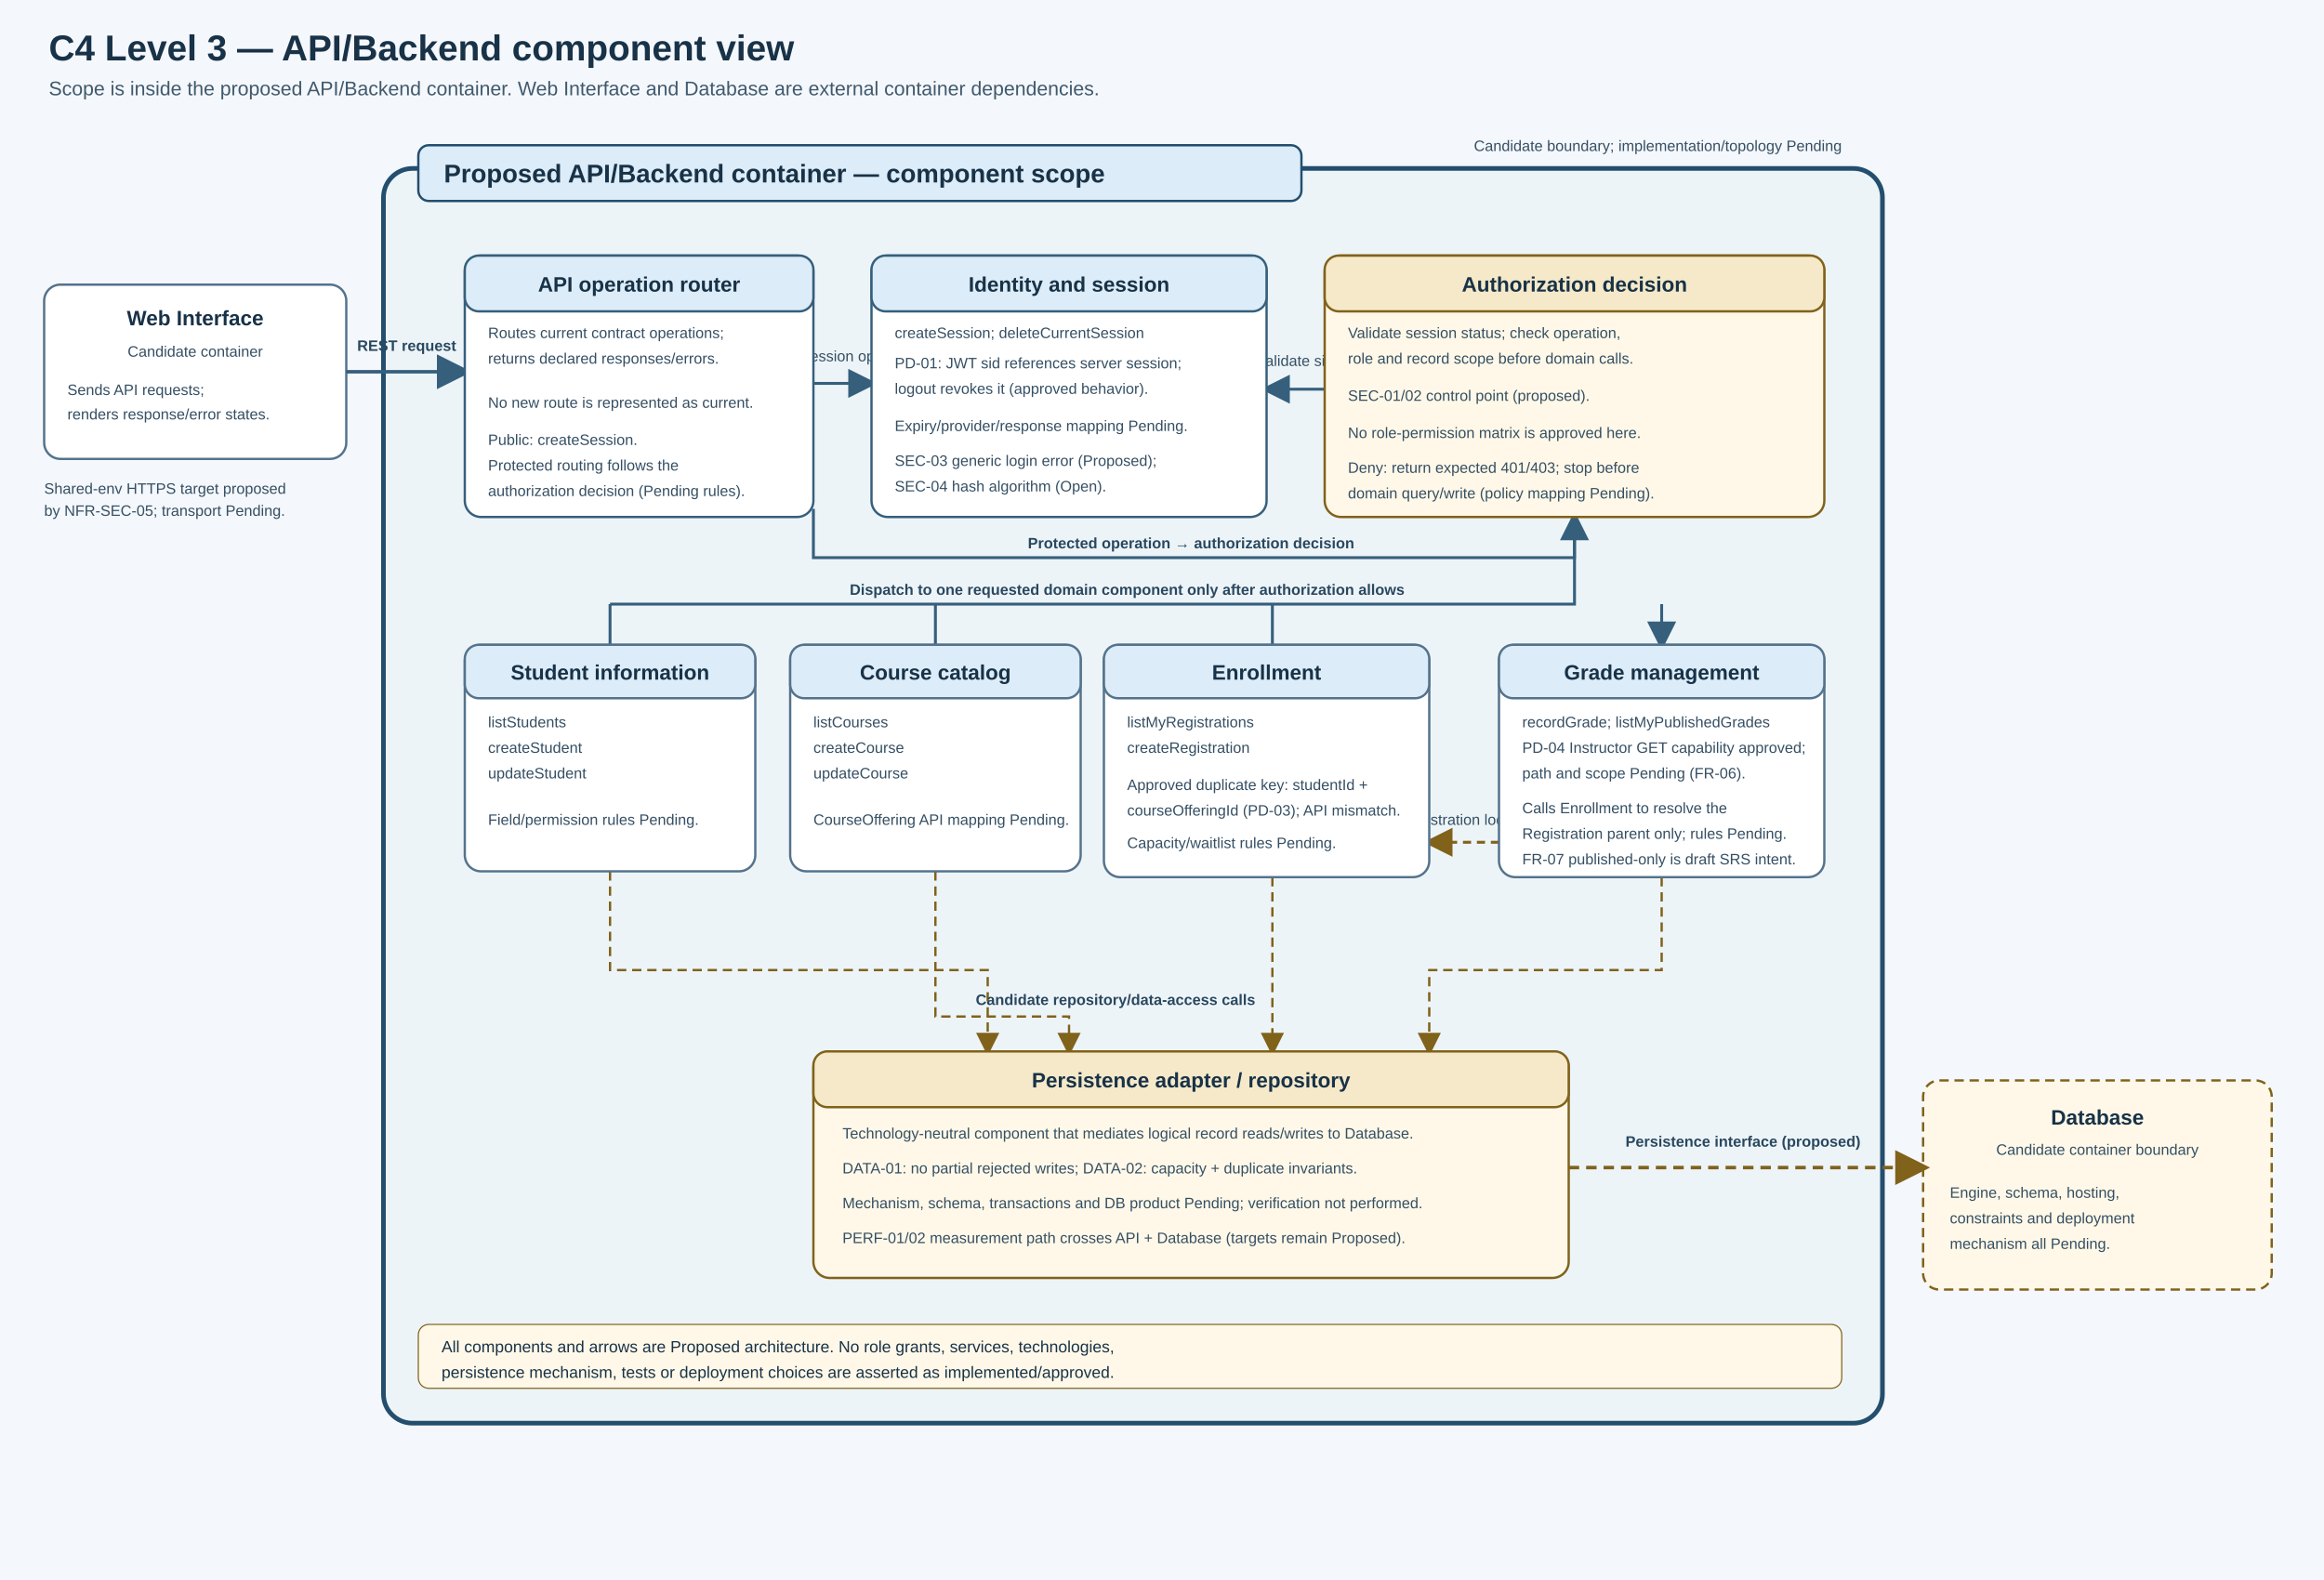
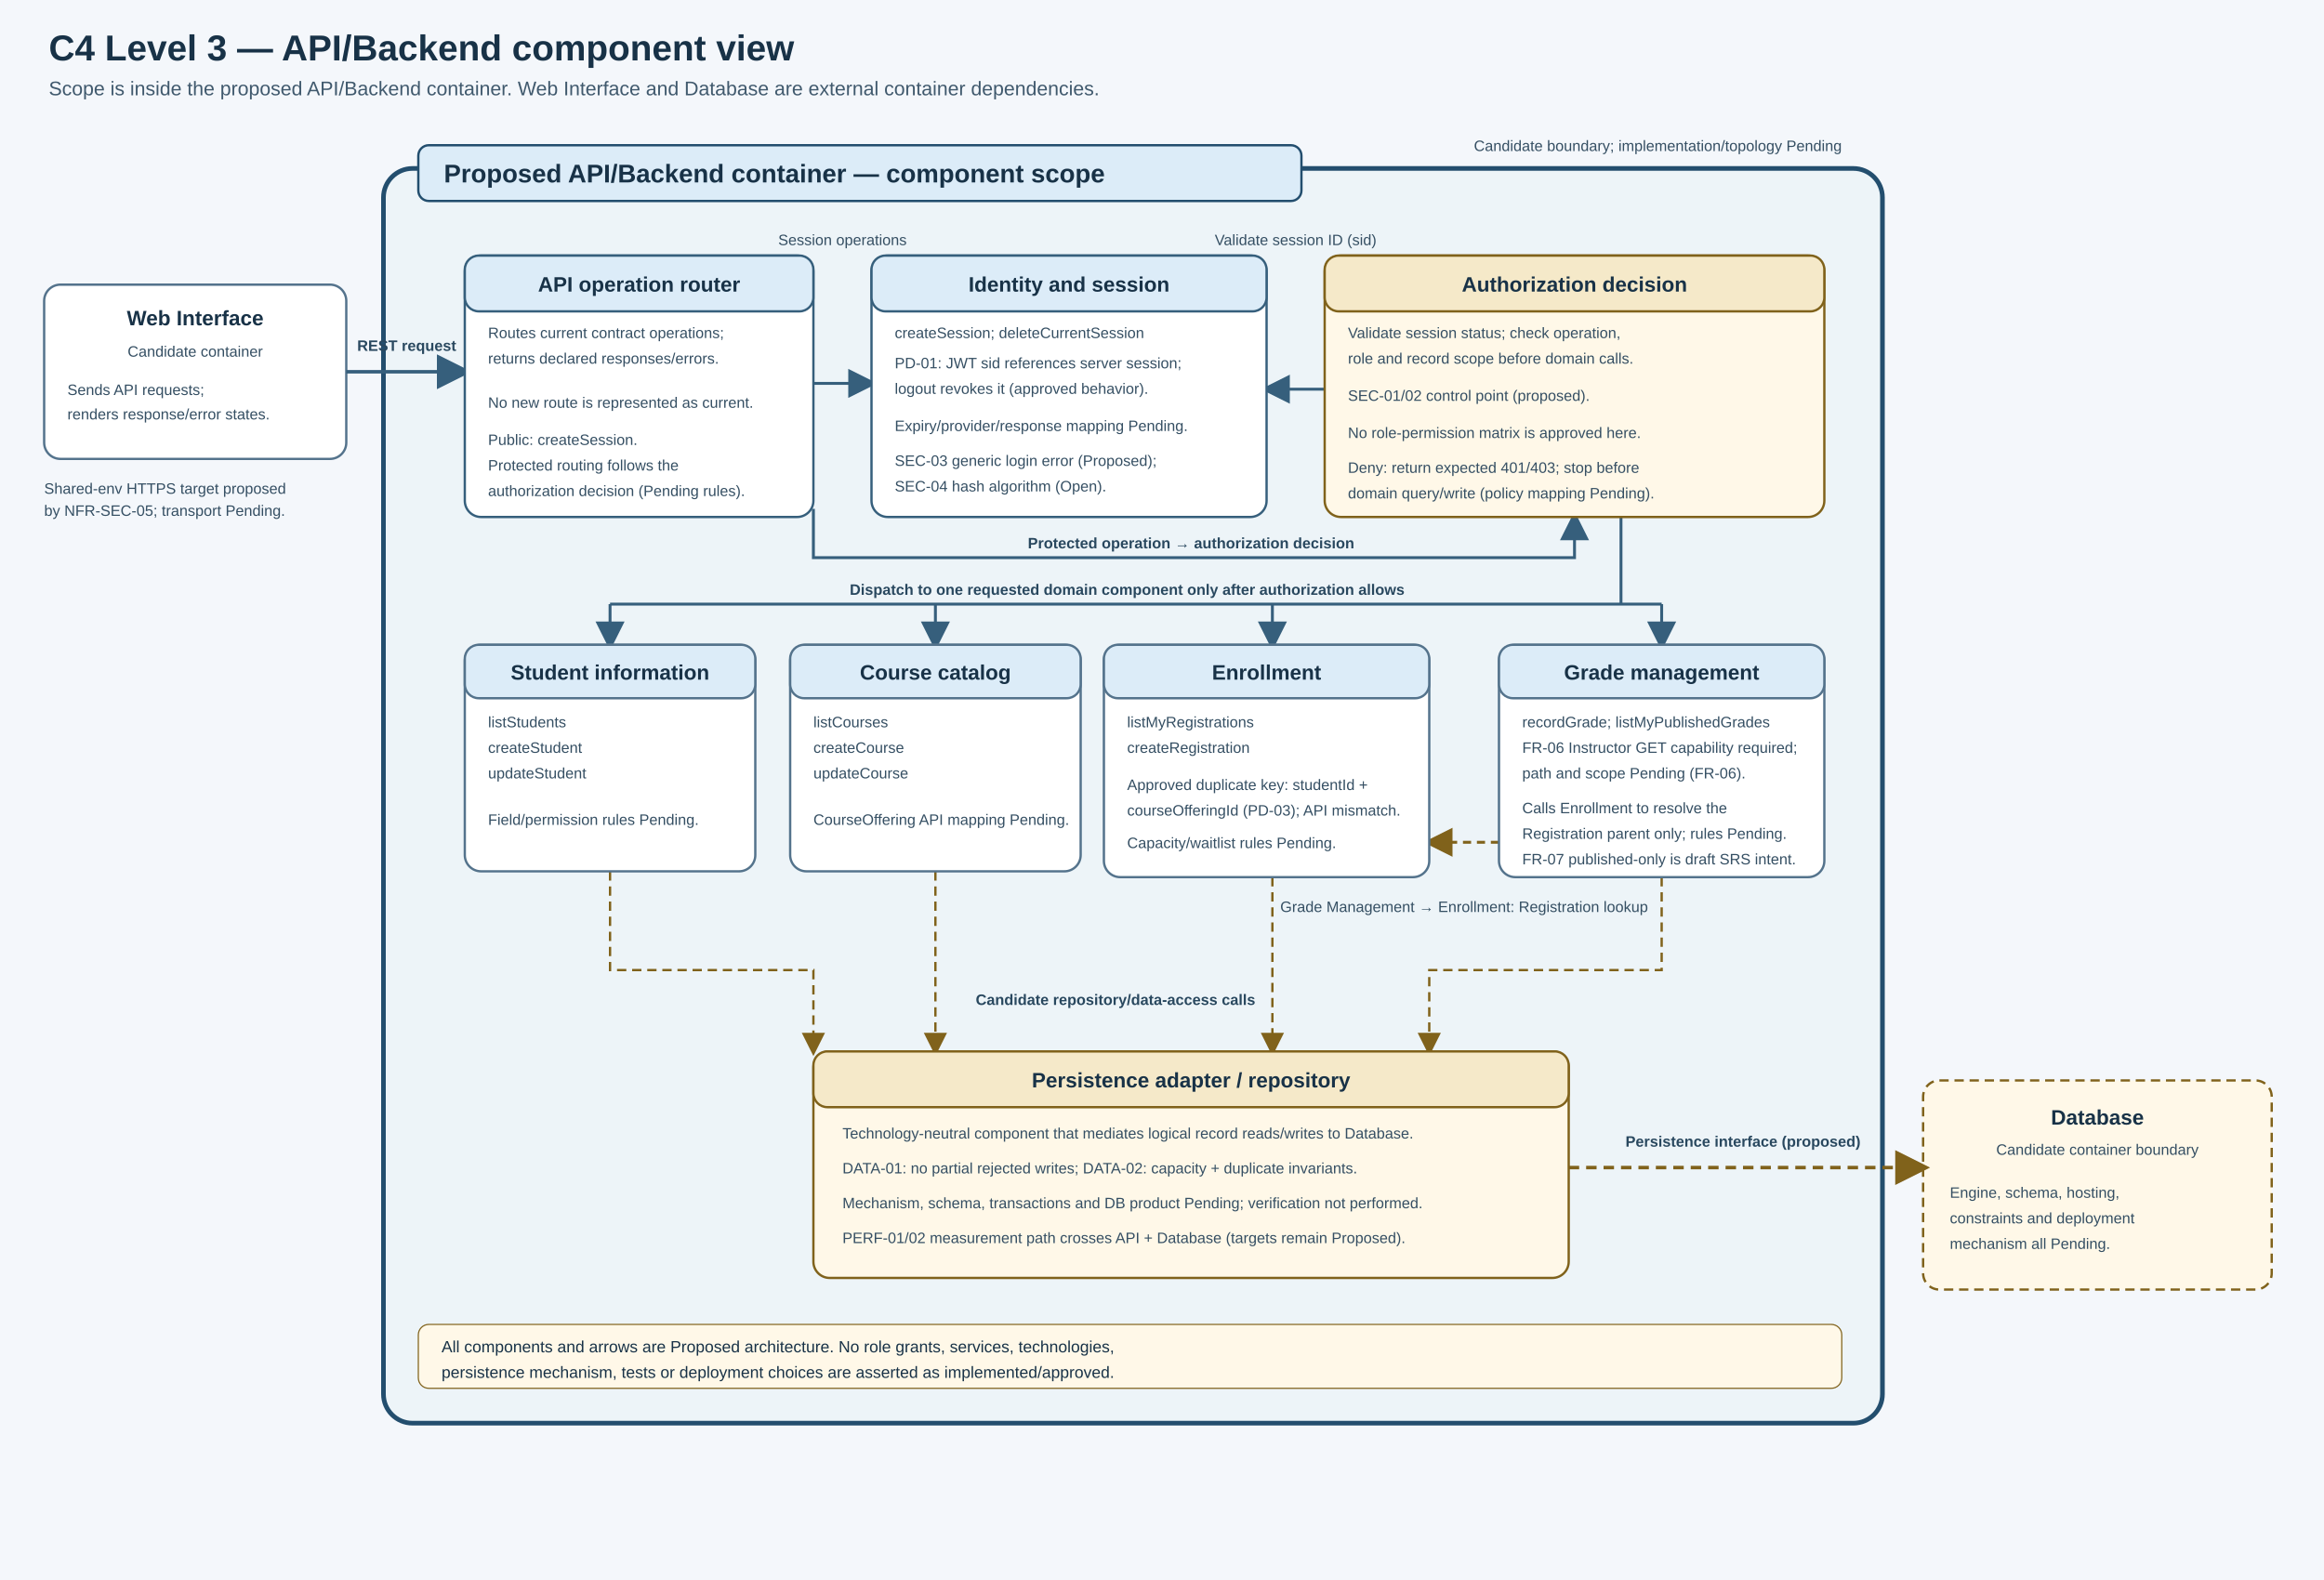
<svg xmlns="http://www.w3.org/2000/svg" width="2000" height="1360" viewBox="0 0 2000 1360" role="img" aria-labelledby="title description">
  <defs>
    <marker id="arrow" markerWidth="10" markerHeight="10" refX="8" refY="5" orient="auto">
      <path d="M0,0 L10,5 L0,10 z" fill="#365f7c" />
    </marker>
    <marker id="dataArrow" markerWidth="10" markerHeight="10" refX="8" refY="5" orient="auto">
      <path d="M0,0 L10,5 L0,10 z" fill="#80621b" />
    </marker>
    <style>
      text { font-family: Arial, Helvetica, sans-serif; fill: #183247; }
      .title { font-size: 31px; font-weight: 700; }
      .subtitle { font-size: 17px; fill: #40596d; }
      .boundary { font-size: 22px; font-weight: 700; }
      .card-title { font-size: 18px; font-weight: 700; }
      .body { font-size: 14px; }
      .small { font-size: 13px; fill: #354f63; }
      .edge { font-size: 13px; font-weight: 600; fill: #29485f; }
      .note { font-size: 14px; }
    </style>
  </defs>
  <rect width="2000" height="1360" fill="#f4f7fb" />
  <text id="heading" class="title" x="42" y="52">C4 Level 3 — API/Backend component view</text>
  <text class="subtitle" x="42" y="82">Scope is inside the proposed API/Backend container. Web Interface and Database are external container dependencies.</text>
  <rect x="38" y="245" width="260" height="150" rx="14" fill="#ffffff" stroke="#54738c" stroke-width="2" />
  <text class="card-title" x="168" y="280" text-anchor="middle">Web Interface</text>
  <text class="small" x="168" y="307" text-anchor="middle">Candidate container</text>
  <text class="small" x="58" y="340">Sends API requests;</text>
  <text class="small" x="58" y="361">renders response/error states.</text>
  <text class="small" x="38" y="425">Shared-env HTTPS target proposed</text>
  <text class="small" x="38" y="444">by NFR-SEC-05; transport Pending.</text>
  <rect x="1655" y="930" width="300" height="180" rx="14" fill="#fff8e8" stroke="#80621b" stroke-width="2" stroke-dasharray="8 5" />
  <text class="card-title" x="1805" y="968" text-anchor="middle">Database</text>
  <text class="small" x="1805" y="994" text-anchor="middle">Candidate container boundary</text>
  <text class="small" x="1678" y="1031">Engine, schema, hosting,</text>
  <text class="small" x="1678" y="1053">constraints and deployment</text>
  <text class="small" x="1678" y="1075">mechanism all Pending.</text>
  <rect x="330" y="145" width="1290" height="1080" rx="25" fill="#edf4f8" stroke="#234e6e" stroke-width="4" />
  <rect x="360" y="125" width="760" height="48" rx="9" fill="#dcecf8" stroke="#234e6e" stroke-width="2" />
  <text class="boundary" x="382" y="157">Proposed API/Backend container — component scope</text>
  <text class="small" x="1585" y="130" text-anchor="end">Candidate boundary; implementation/topology Pending</text>
  <path d="M298 320 H400" fill="none" stroke="#365f7c" stroke-width="3" marker-end="url(#arrow)" />
  <text class="edge" x="350" y="302" text-anchor="middle">REST request</text>
  <path d="M700 330 H750" fill="none" stroke="#365f7c" stroke-width="2.5" marker-end="url(#arrow)" />
-   <text class="small" x="725" y="311" text-anchor="middle">session ops</text>
+   <text class="small" x="725" y="211" text-anchor="middle">Session operations</text>
  <path d="M700 438 V480 H1355 V445" fill="none" stroke="#365f7c" stroke-width="2.5" marker-end="url(#arrow)" />
  <text class="edge" x="1025" y="472" text-anchor="middle">Protected operation → authorization decision</text>
  <path d="M1140 335 H1090" fill="none" stroke="#365f7c" stroke-width="2.5" marker-end="url(#arrow)" />
-   <text class="small" x="1115" y="315" text-anchor="middle">validate sid</text>
-   <path d="M1355 445 V520 H525" fill="none" stroke="#365f7c" stroke-width="2.5" />
-   <path d="M525 520 V555 M805 520 V555 M1095 520 V555 M1430 520 V555" fill="none" stroke="#365f7c" stroke-width="2.5" marker-end="url(#arrow)" />
+   <text class="small" x="1115" y="211" text-anchor="middle">Validate session ID (sid)</text>
+   <path d="M1395 445 V520" fill="none" stroke="#365f7c" stroke-width="2.5" />
+   <path d="M525 520 H1430" fill="none" stroke="#365f7c" stroke-width="2.5" />
+   <path d="M525 520 V555" fill="none" stroke="#365f7c" stroke-width="2.5" marker-end="url(#arrow)" />
+   <path d="M805 520 V555" fill="none" stroke="#365f7c" stroke-width="2.5" marker-end="url(#arrow)" />
+   <path d="M1095 520 V555" fill="none" stroke="#365f7c" stroke-width="2.5" marker-end="url(#arrow)" />
+   <path d="M1430 520 V555" fill="none" stroke="#365f7c" stroke-width="2.5" marker-end="url(#arrow)" />
  <text class="edge" x="970" y="512" text-anchor="middle">Dispatch to one requested domain component only after authorization allows</text>
-   <path d="M525 750 V835 H850 V905" fill="none" stroke="#80621b" stroke-width="2" stroke-dasharray="8 5" marker-end="url(#dataArrow)" />
-   <path d="M805 750 V875 H920 V905" fill="none" stroke="#80621b" stroke-width="2" stroke-dasharray="8 5" marker-end="url(#dataArrow)" />
+   <path d="M525 750 V835 H700 V905" fill="none" stroke="#80621b" stroke-width="2" stroke-dasharray="8 5" marker-end="url(#dataArrow)" />
+   <path d="M805 750 V905" fill="none" stroke="#80621b" stroke-width="2" stroke-dasharray="8 5" marker-end="url(#dataArrow)" />
  <path d="M1095 755 V905" fill="none" stroke="#80621b" stroke-width="2" stroke-dasharray="8 5" marker-end="url(#dataArrow)" />
  <path d="M1430 755 V835 H1230 V905" fill="none" stroke="#80621b" stroke-width="2" stroke-dasharray="8 5" marker-end="url(#dataArrow)" />
  <text class="edge" x="960" y="865" text-anchor="middle">Candidate repository/data-access calls</text>
  <path d="M1350 1005 H1655" fill="none" stroke="#80621b" stroke-width="3" stroke-dasharray="9 6" marker-end="url(#dataArrow)" />
  <text class="edge" x="1500" y="987" text-anchor="middle">Persistence interface (proposed)</text>
  <path d="M1290 725 H1230" fill="none" stroke="#80621b" stroke-width="2.5" stroke-dasharray="7 5" marker-end="url(#dataArrow)" />
-   <text class="small" x="1260" y="710" text-anchor="middle">Registration lookup</text>
+   <text class="small" x="1260" y="785" text-anchor="middle">Grade Management → Enrollment: Registration lookup</text>
  <rect x="400" y="220" width="300" height="225" rx="14" fill="#ffffff" stroke="#365f7c" stroke-width="2" />
  <rect x="400" y="220" width="300" height="48" rx="12" fill="#dcecf8" stroke="#365f7c" stroke-width="2" />
  <text class="card-title" x="550" y="251" text-anchor="middle">API operation router</text>
  <text class="small" x="420" y="291">Routes current contract operations;</text>
  <text class="small" x="420" y="313">returns declared responses/errors.</text>
  <text class="small" x="420" y="351">No new route is represented as current.</text>
  <text class="small" x="420" y="383">Public: createSession.</text>
  <text class="small" x="420" y="405">Protected routing follows the</text>
  <text class="small" x="420" y="427">authorization decision (Pending rules).</text>
  <rect x="750" y="220" width="340" height="225" rx="14" fill="#ffffff" stroke="#365f7c" stroke-width="2" />
  <rect x="750" y="220" width="340" height="48" rx="12" fill="#dcecf8" stroke="#365f7c" stroke-width="2" />
  <text class="card-title" x="920" y="251" text-anchor="middle">Identity and session</text>
  <text class="small" x="770" y="291">createSession; deleteCurrentSession</text>
  <text class="small" x="770" y="317">PD-01: JWT sid references server session;</text>
  <text class="small" x="770" y="339">logout revokes it (approved behavior).</text>
  <text class="small" x="770" y="371">Expiry/provider/response mapping Pending.</text>
  <text class="small" x="770" y="401">SEC-03 generic login error (Proposed);</text>
  <text class="small" x="770" y="423">SEC-04 hash algorithm (Open).</text>
  <rect x="1140" y="220" width="430" height="225" rx="14" fill="#fff8e8" stroke="#80621b" stroke-width="2" />
  <rect x="1140" y="220" width="430" height="48" rx="12" fill="#f5e9c9" stroke="#80621b" stroke-width="2" />
  <text class="card-title" x="1355" y="251" text-anchor="middle">Authorization decision</text>
  <text class="small" x="1160" y="291">Validate session status; check operation,</text>
  <text class="small" x="1160" y="313">role and record scope before domain calls.</text>
  <text class="small" x="1160" y="345">SEC-01/02 control point (proposed).</text>
  <text class="small" x="1160" y="377">No role-permission matrix is approved here.</text>
  <text class="small" x="1160" y="407">Deny: return expected 401/403; stop before</text>
  <text class="small" x="1160" y="429">domain query/write (policy mapping Pending).</text>
  <rect x="400" y="555" width="250" height="195" rx="14" fill="#ffffff" stroke="#54738c" stroke-width="2" />
  <rect x="400" y="555" width="250" height="46" rx="12" fill="#dcecf8" stroke="#54738c" stroke-width="2" />
  <text class="card-title" x="525" y="585" text-anchor="middle">Student information</text>
  <text class="small" x="420" y="626">listStudents</text>
  <text class="small" x="420" y="648">createStudent</text>
  <text class="small" x="420" y="670">updateStudent</text>
  <text class="small" x="420" y="710">Field/permission rules Pending.</text>
  <rect x="680" y="555" width="250" height="195" rx="14" fill="#ffffff" stroke="#54738c" stroke-width="2" />
  <rect x="680" y="555" width="250" height="46" rx="12" fill="#dcecf8" stroke="#54738c" stroke-width="2" />
  <text class="card-title" x="805" y="585" text-anchor="middle">Course catalog</text>
  <text class="small" x="700" y="626">listCourses</text>
  <text class="small" x="700" y="648">createCourse</text>
  <text class="small" x="700" y="670">updateCourse</text>
  <text class="small" x="700" y="710">CourseOffering API mapping Pending.</text>
  <rect x="950" y="555" width="280" height="200" rx="14" fill="#ffffff" stroke="#54738c" stroke-width="2" />
  <rect x="950" y="555" width="280" height="46" rx="12" fill="#dcecf8" stroke="#54738c" stroke-width="2" />
  <text class="card-title" x="1090" y="585" text-anchor="middle">Enrollment</text>
  <text class="small" x="970" y="626">listMyRegistrations</text>
  <text class="small" x="970" y="648">createRegistration</text>
  <text class="small" x="970" y="680">Approved duplicate key: studentId +</text>
  <text class="small" x="970" y="702">courseOfferingId (PD-03); API mismatch.</text>
  <text class="small" x="970" y="730">Capacity/waitlist rules Pending.</text>
  <rect x="1290" y="555" width="280" height="200" rx="14" fill="#ffffff" stroke="#54738c" stroke-width="2" />
  <rect x="1290" y="555" width="280" height="46" rx="12" fill="#dcecf8" stroke="#54738c" stroke-width="2" />
  <text class="card-title" x="1430" y="585" text-anchor="middle">Grade management</text>
  <text class="small" x="1310" y="626">recordGrade; listMyPublishedGrades</text>
-   <text class="small" x="1310" y="648">PD-04 Instructor GET capability approved;</text>
+   <text class="small" x="1310" y="648">FR-06 Instructor GET capability required;</text>
  <text class="small" x="1310" y="670">path and scope Pending (FR-06).</text>
  <text class="small" x="1310" y="700">Calls Enrollment to resolve the</text>
  <text class="small" x="1310" y="722">Registration parent only; rules Pending.</text>
  <text class="small" x="1310" y="744">FR-07 published-only is draft SRS intent.</text>
  <rect x="700" y="905" width="650" height="195" rx="14" fill="#fff8e8" stroke="#80621b" stroke-width="2" />
  <rect x="700" y="905" width="650" height="48" rx="12" fill="#f5e9c9" stroke="#80621b" stroke-width="2" />
  <text class="card-title" x="1025" y="936" text-anchor="middle">Persistence adapter / repository</text>
  <text class="small" x="725" y="980">Technology-neutral component that mediates logical record reads/writes to Database.</text>
  <text class="small" x="725" y="1010">DATA-01: no partial rejected writes; DATA-02: capacity + duplicate invariants.</text>
  <text class="small" x="725" y="1040">Mechanism, schema, transactions and DB product Pending; verification not performed.</text>
  <text class="small" x="725" y="1070">PERF-01/02 measurement path crosses API + Database (targets remain Proposed).</text>
  <rect x="360" y="1140" width="1225" height="55" rx="9" fill="#fff8e8" stroke="#80621b" />
  <text class="note" x="380" y="1164">All components and arrows are Proposed architecture. No role grants, services, technologies,</text>
  <text class="note" x="380" y="1186">persistence mechanism, tests or deployment choices are asserted as implemented/approved.</text>
</svg>
